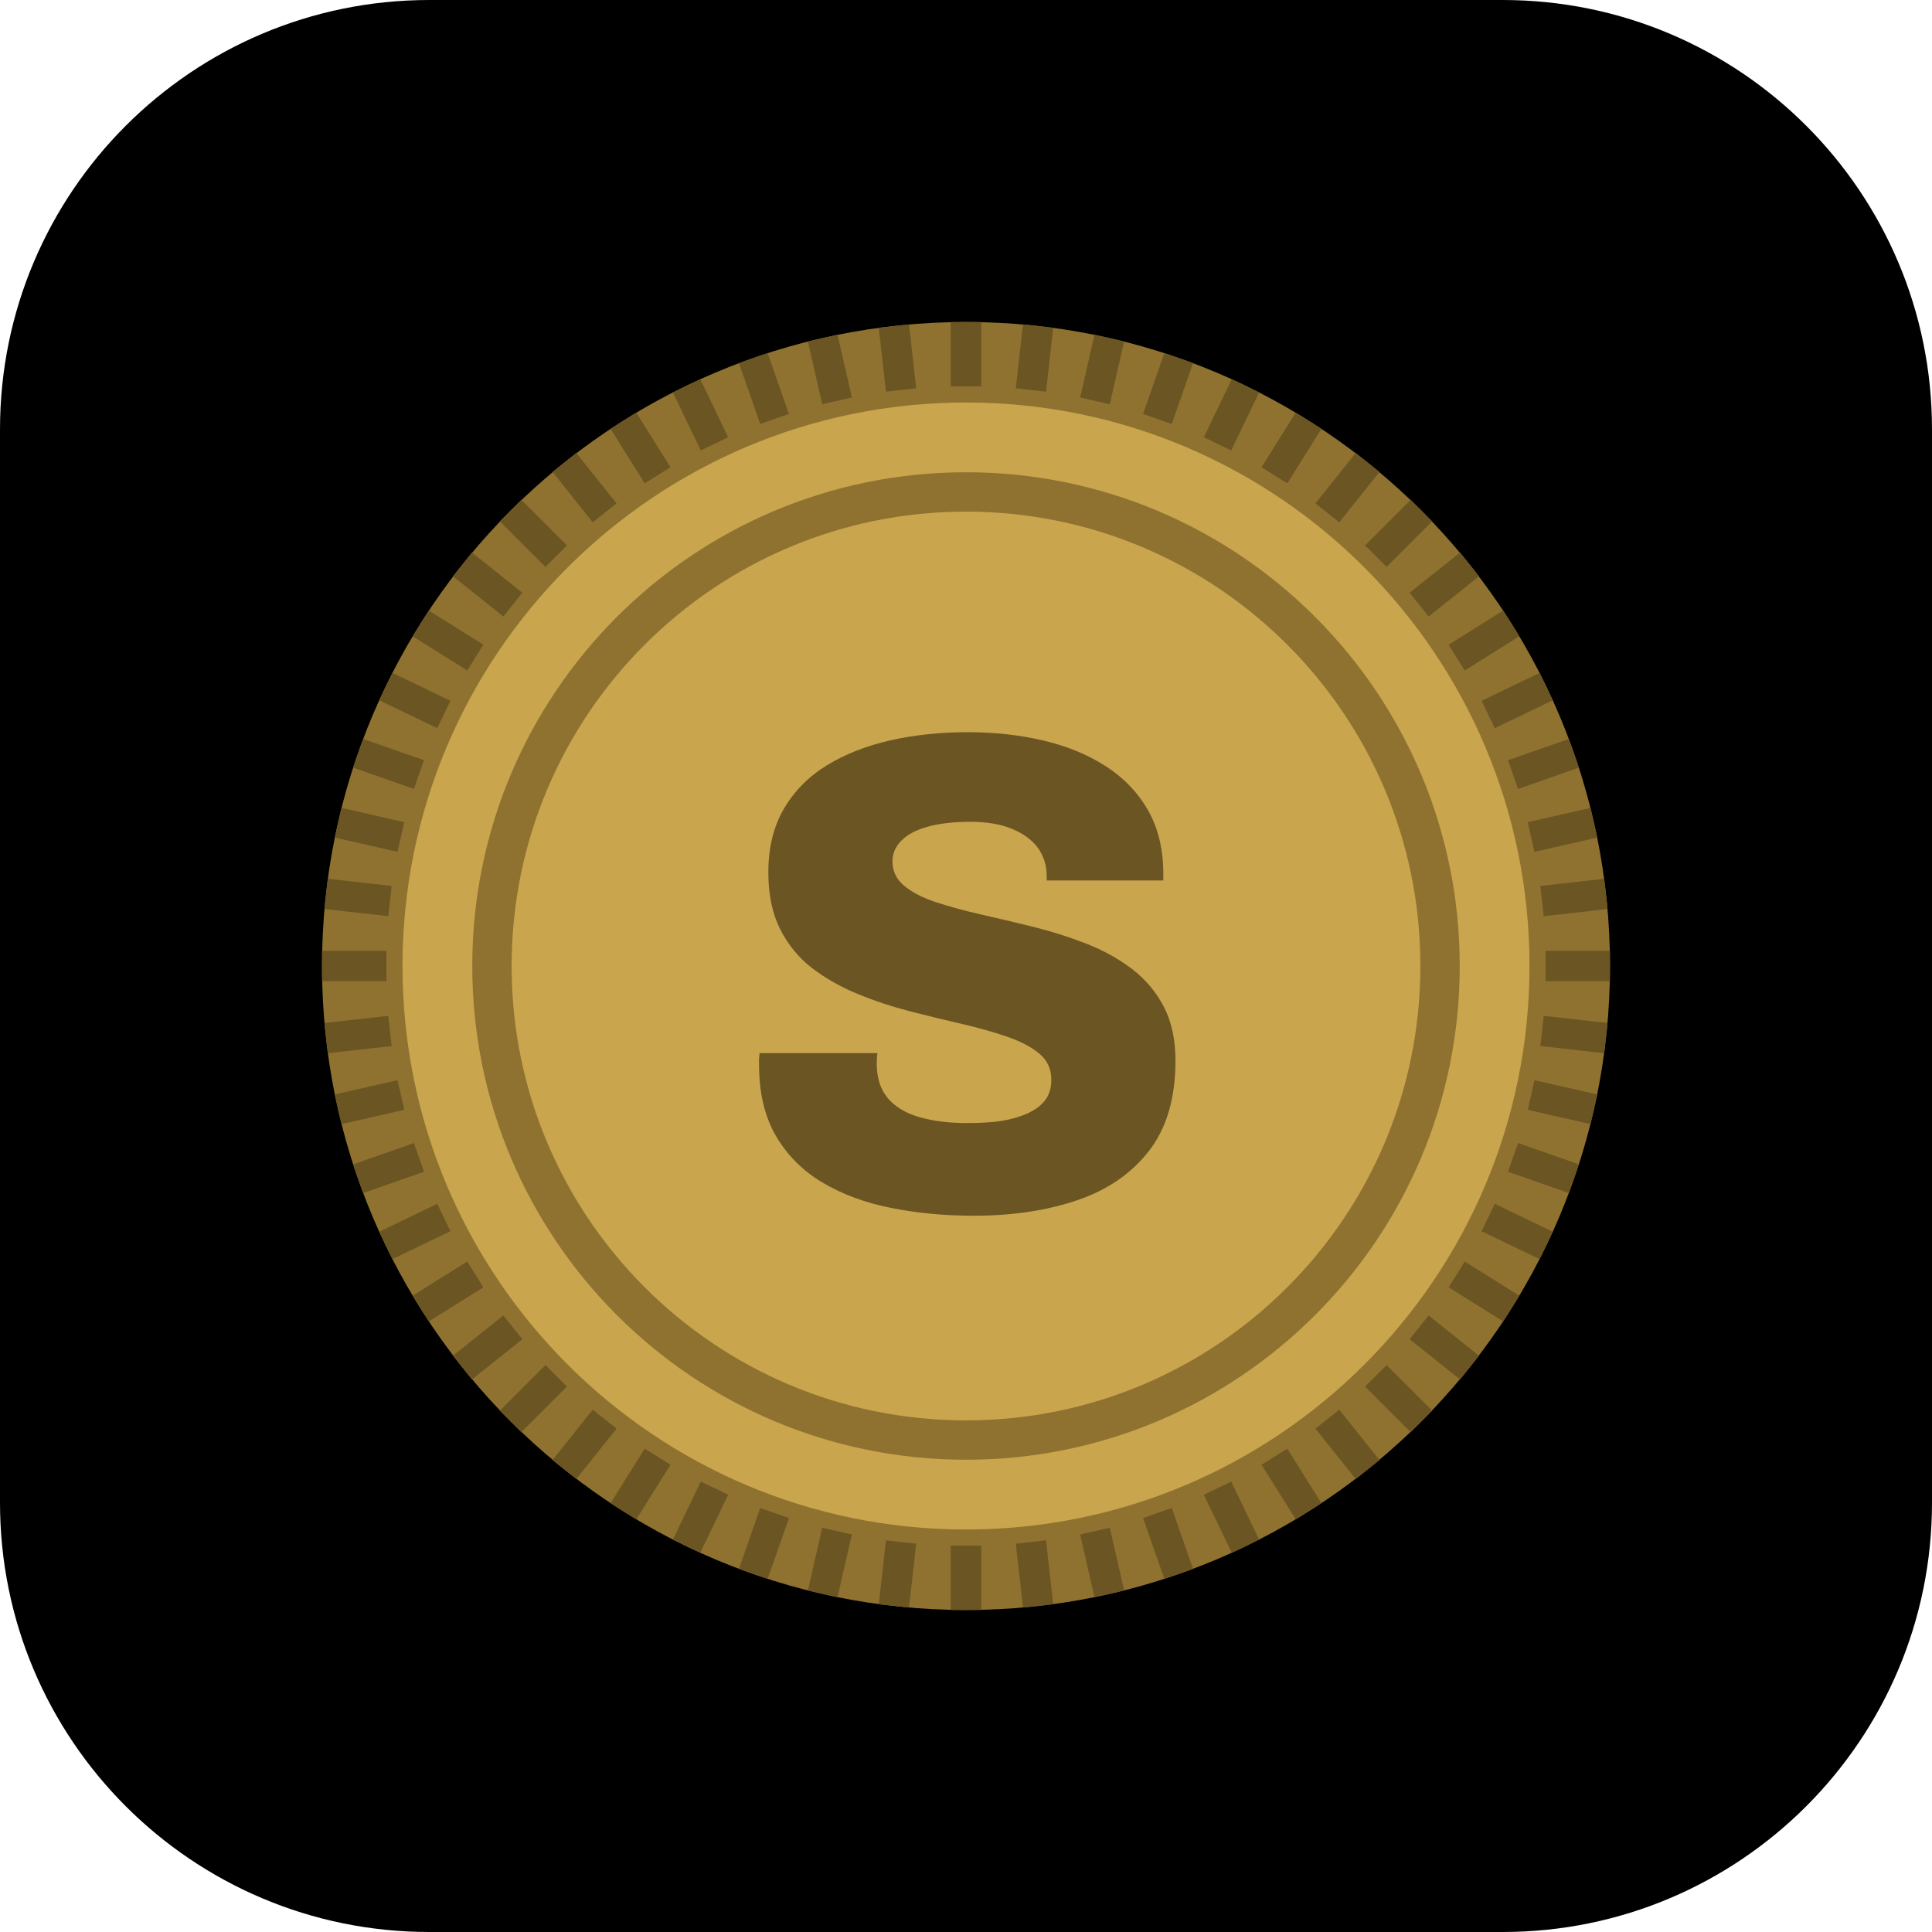
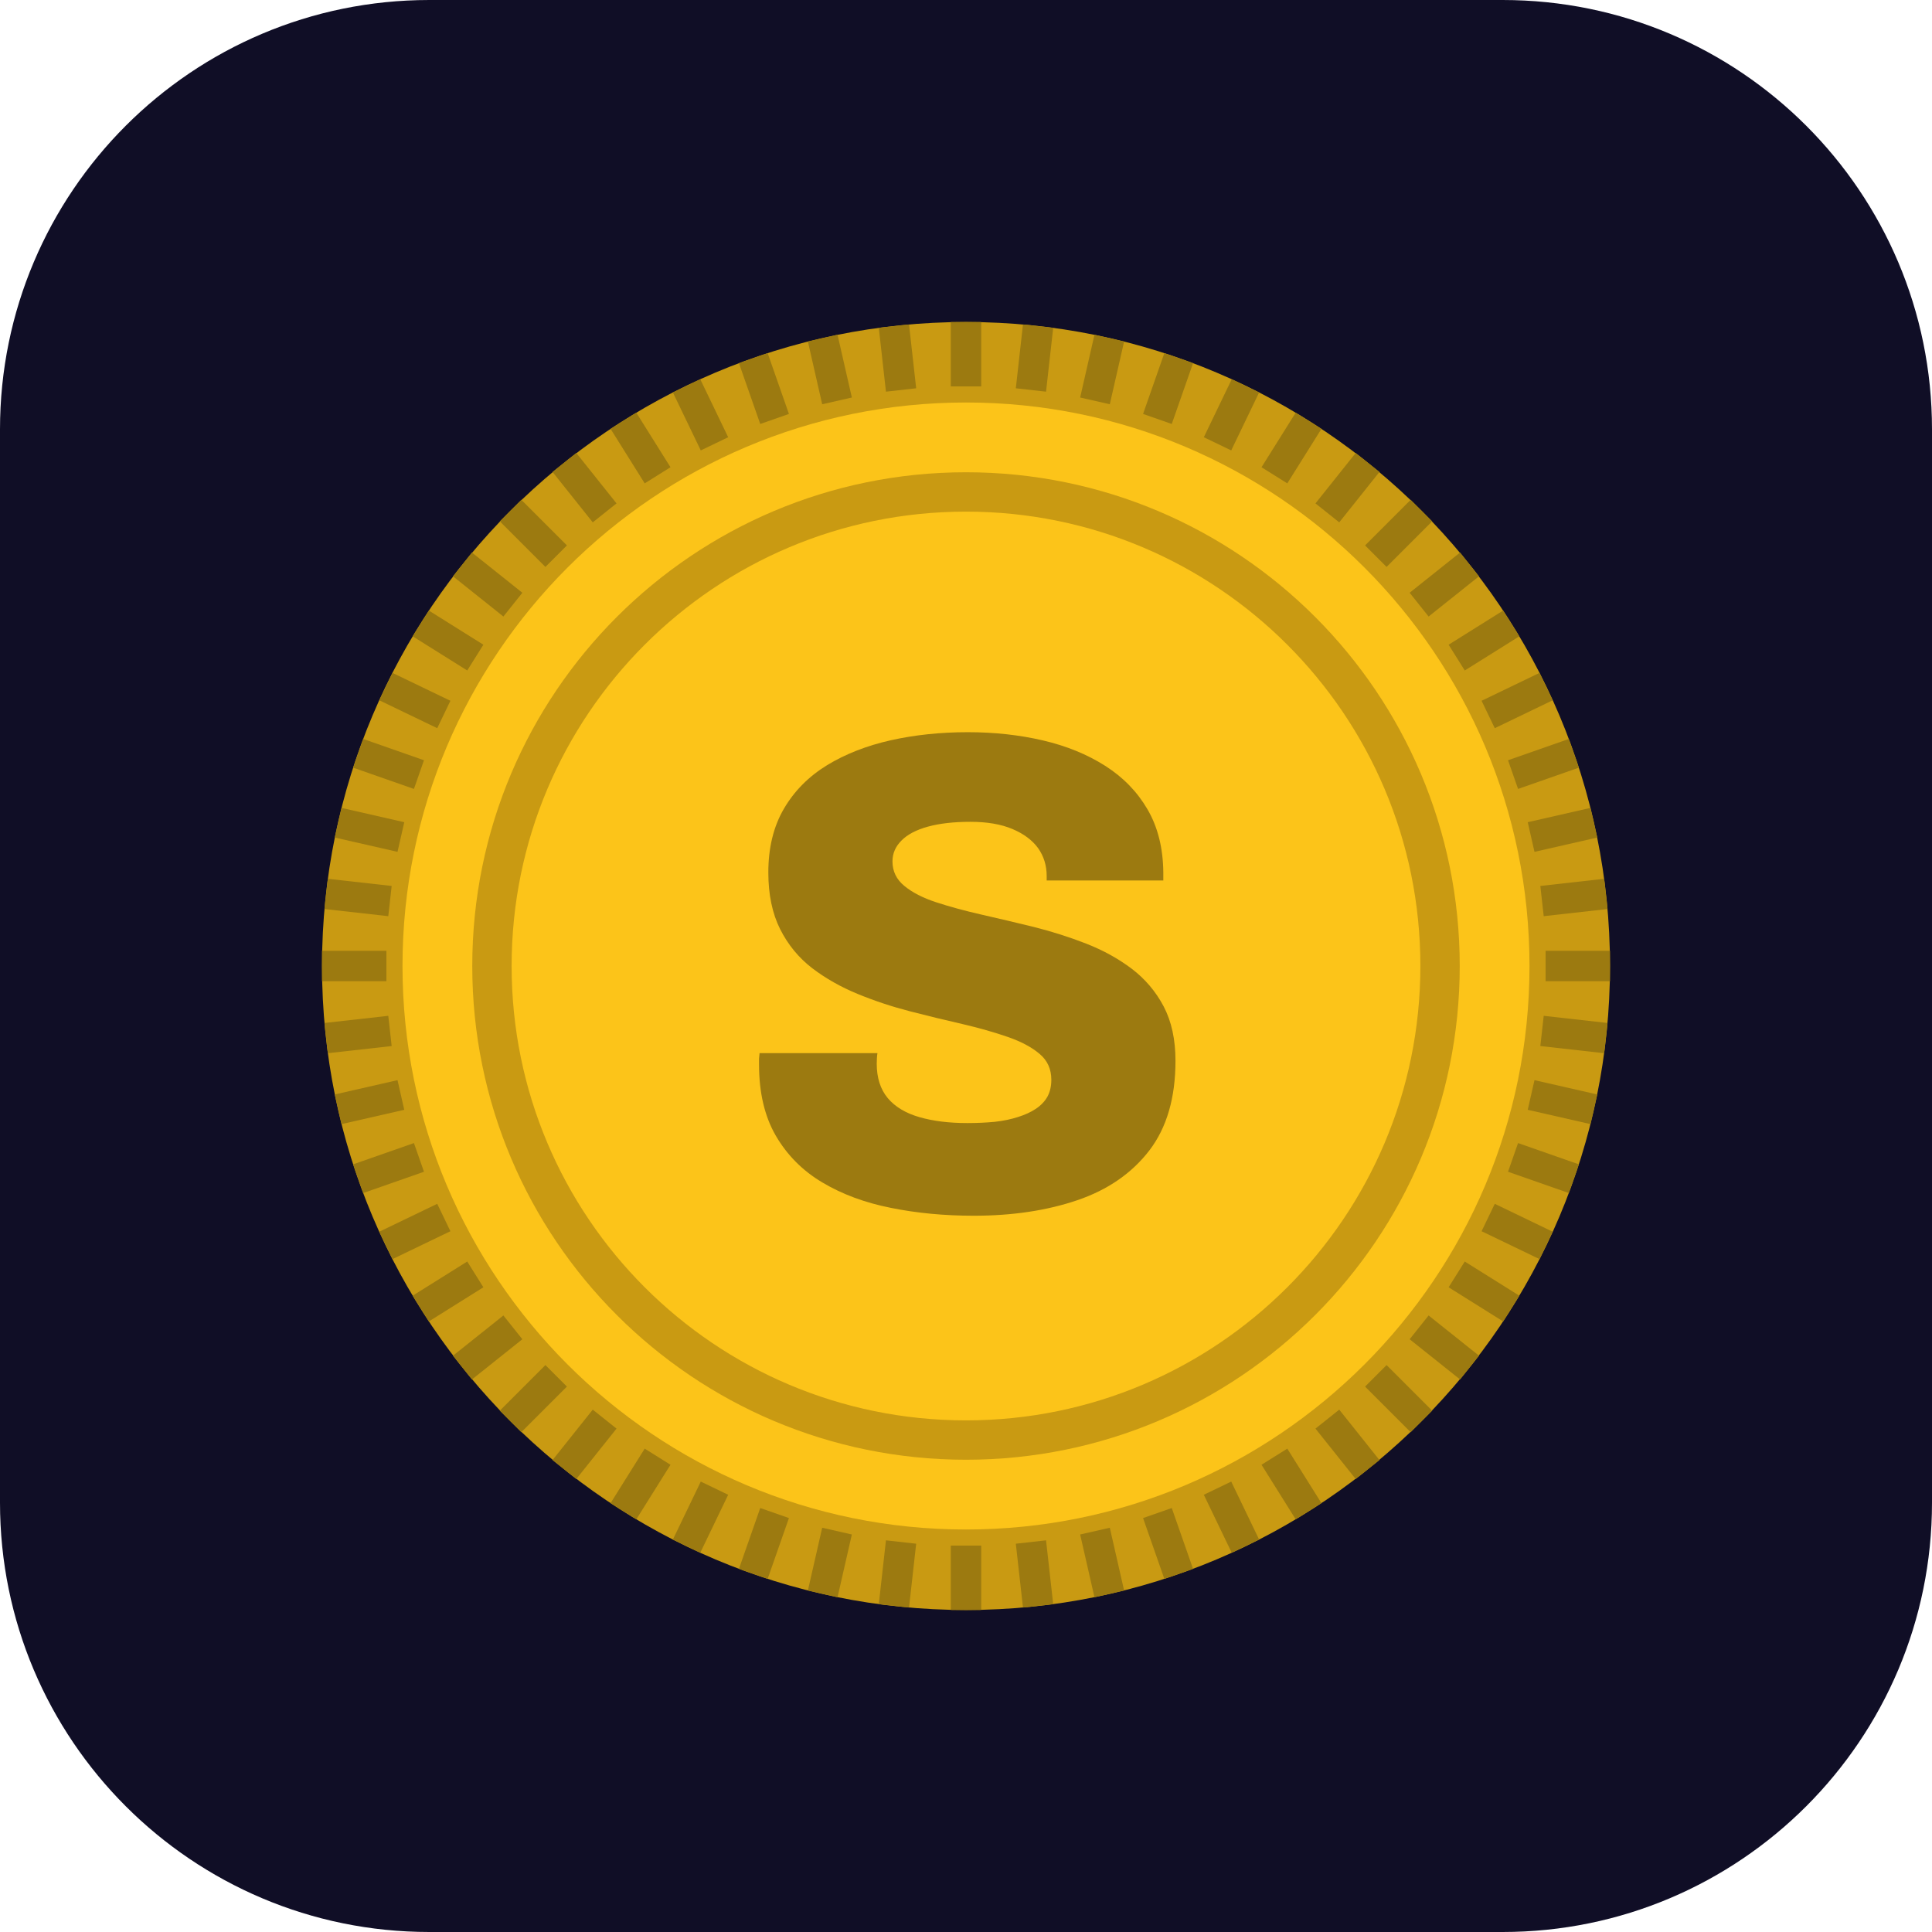
<svg xmlns="http://www.w3.org/2000/svg" viewBox="0 0 108 108">
-   <rect width="108" height="108" rx="24" fill="#000000" />
-   <circle cx="54" cy="54" r="36" fill="#8F7230" />
-   <path d="M86.40,54.00L90.00,54.00M86.20,57.63L89.77,58.03M85.59,61.21L89.10,62.01M84.58,64.70L87.98,65.89M83.19,68.06L86.43,69.62M81.43,71.24L84.48,73.15M79.33,74.20L82.15,76.45M76.91,76.91L79.46,79.46M74.20,79.33L76.45,82.15M71.24,81.43L73.15,84.48M68.06,83.19L69.62,86.43M64.70,84.58L65.89,87.98M61.21,85.59L62.01,89.10M57.63,86.20L58.03,89.77M54.00,86.40L54.00,90.00M50.37,86.20L49.97,89.77M46.79,85.59L45.99,89.10M43.30,84.58L42.11,87.98M39.94,83.19L38.38,86.43M36.76,81.43L34.85,84.48M33.80,79.33L31.55,82.15M31.09,76.91L28.54,79.46M28.67,74.20L25.85,76.45M26.57,71.24L23.52,73.15M24.81,68.06L21.57,69.62M23.42,64.70L20.02,65.89M22.41,61.21L18.90,62.01M21.80,57.63L18.23,58.03M21.60,54.00L18.00,54.00M21.80,50.37L18.23,49.97M22.41,46.79L18.90,45.99M23.42,43.30L20.02,42.11M24.81,39.94L21.57,38.38M26.57,36.76L23.52,34.85M28.67,33.80L25.85,31.55M31.09,31.09L28.54,28.54M33.80,28.67L31.55,25.85M36.76,26.57L34.85,23.52M39.94,24.81L38.38,21.57M43.30,23.42L42.11,20.02M46.79,22.41L45.99,18.90M50.37,21.80L49.97,18.23M54.00,21.60L54.00,18.00M57.63,21.80L58.03,18.23M61.21,22.41L62.01,18.90M64.70,23.42L65.89,20.02M68.06,24.81L69.62,21.57M71.24,26.57L73.15,23.52M74.20,28.67L76.45,25.85M76.91,31.09L79.46,28.54M79.33,33.80L82.15,31.55M81.43,36.76L84.48,34.85M83.19,39.94L86.43,38.38M84.58,43.30L87.98,42.11M85.59,46.79L89.10,45.99M86.20,50.37L89.77,49.97" stroke="#6B5523" stroke-width="1.7" />
-   <circle cx="54" cy="54" r="31.5" fill="#C9A54E" />
-   <circle cx="54" cy="54" r="26.5" fill="none" stroke="#8F7230" stroke-width="2.2" />
-   <path d="M54.43 67.96Q51.97 67.96 49.8 67.52Q47.63 67.09 45.97 66.1Q44.32 65.12 43.37 63.49Q42.43 61.87 42.43 59.5Q42.43 59.36 42.43 59.18Q42.44 59.01 42.46 58.87H49.05Q49.03 58.99 49.02 59.16Q49.01 59.32 49.01 59.46Q49.01 60.65 49.63 61.39Q50.25 62.12 51.4 62.45Q52.55 62.78 54.07 62.78Q54.89 62.78 55.61 62.71Q56.33 62.63 56.91 62.44Q57.49 62.26 57.91 61.98Q58.34 61.69 58.56 61.29Q58.77 60.89 58.77 60.36Q58.77 59.46 58.11 58.91Q57.45 58.35 56.32 57.96Q55.19 57.57 53.78 57.24Q52.37 56.92 50.86 56.53Q49.35 56.14 47.94 55.56Q46.53 54.98 45.4 54.12Q44.27 53.25 43.61 51.94Q42.95 50.62 42.95 48.77Q42.95 46.7 43.82 45.21Q44.69 43.72 46.24 42.77Q47.79 41.83 49.8 41.38Q51.82 40.93 54.1 40.93Q56.33 40.93 58.3 41.39Q60.27 41.85 61.78 42.81Q63.29 43.77 64.15 45.25Q65.01 46.73 65.03 48.77V49.22H58.51V48.97Q58.51 48.09 58.03 47.41Q57.54 46.74 56.59 46.34Q55.64 45.94 54.25 45.94Q52.85 45.94 51.87 46.21Q50.89 46.48 50.39 46.99Q49.89 47.49 49.89 48.15Q49.89 48.98 50.55 49.52Q51.21 50.07 52.34 50.44Q53.47 50.81 54.88 51.13Q56.29 51.45 57.8 51.82Q59.31 52.2 60.72 52.75Q62.13 53.3 63.26 54.15Q64.39 55.01 65.05 56.26Q65.71 57.52 65.71 59.3Q65.71 62.4 64.25 64.31Q62.78 66.22 60.23 67.09Q57.68 67.96 54.43 67.96Z" fill="#6B5523" />
+   <rect width="108" height="108" rx="24" fill="#100E26" />
+   <circle cx="54" cy="54" r="36" fill="#C99A12" />
+   <path d="M86.40,54.00L90.00,54.00M86.20,57.63L89.77,58.03M85.59,61.21L89.10,62.01M84.58,64.70L87.98,65.89M83.19,68.06L86.43,69.62M81.43,71.24L84.48,73.15M79.33,74.20L82.15,76.45M76.91,76.91L79.46,79.46M74.20,79.33L76.45,82.15M71.24,81.43L73.15,84.48M68.06,83.19L69.62,86.43M64.70,84.58L65.89,87.98M61.21,85.59L62.01,89.10M57.63,86.20L58.03,89.77M54.00,86.40L54.00,90.00M50.37,86.20L49.97,89.77M46.79,85.59L45.99,89.10M43.30,84.58L42.11,87.98M39.94,83.19L38.38,86.43M36.76,81.43L34.85,84.48M33.80,79.33L31.55,82.15M31.09,76.91L28.54,79.46M28.67,74.20L25.85,76.45M26.57,71.24L23.52,73.15M24.81,68.06L21.57,69.62M23.42,64.70L20.02,65.89M22.41,61.21L18.90,62.01M21.80,57.63L18.23,58.03M21.60,54.00L18.00,54.00M21.80,50.37L18.23,49.97M22.41,46.79L18.90,45.99M23.42,43.30L20.02,42.11M24.81,39.94L21.57,38.38M26.57,36.76L23.52,34.85M28.67,33.80L25.85,31.55M31.09,31.09L28.54,28.54M33.80,28.67L31.55,25.85M36.76,26.57L34.85,23.52M39.94,24.81L38.38,21.57M43.30,23.42L42.11,20.02M46.79,22.41L45.99,18.90M50.37,21.80L49.97,18.23M54.00,21.60L54.00,18.00M57.63,21.80L58.03,18.23M61.21,22.41L62.01,18.90M64.70,23.42L65.89,20.02M68.06,24.81L69.62,21.57M71.24,26.57L73.15,23.52M74.20,28.67L76.45,25.85M76.91,31.09L79.46,28.54M79.33,33.80L82.15,31.55M81.43,36.76L84.48,34.85M83.19,39.94L86.43,38.38M84.58,43.30L87.98,42.11M85.59,46.79L89.10,45.99M86.20,50.37L89.77,49.97" stroke="#9C7A10" stroke-width="1.7" />
+   <circle cx="54" cy="54" r="31.5" fill="#FCC419" />
+   <circle cx="54" cy="54" r="26.5" fill="none" stroke="#C99A12" stroke-width="2.2" />
+   <path d="M54.43 67.96Q51.97 67.96 49.8 67.52Q47.63 67.09 45.97 66.1Q44.32 65.12 43.37 63.49Q42.43 61.87 42.43 59.5Q42.43 59.36 42.43 59.18Q42.44 59.01 42.46 58.87H49.05Q49.03 58.99 49.02 59.16Q49.01 59.32 49.01 59.46Q49.01 60.65 49.63 61.39Q50.25 62.12 51.4 62.45Q52.55 62.78 54.07 62.78Q54.89 62.78 55.61 62.71Q56.33 62.63 56.91 62.44Q57.49 62.26 57.91 61.98Q58.34 61.69 58.56 61.29Q58.77 60.89 58.77 60.36Q58.77 59.46 58.11 58.91Q57.45 58.35 56.32 57.96Q55.19 57.57 53.78 57.24Q52.37 56.92 50.86 56.53Q49.35 56.14 47.94 55.56Q46.53 54.98 45.4 54.12Q44.27 53.25 43.61 51.94Q42.95 50.62 42.95 48.77Q42.95 46.7 43.82 45.21Q44.69 43.72 46.24 42.77Q47.79 41.83 49.8 41.38Q51.82 40.93 54.1 40.93Q56.33 40.93 58.3 41.39Q60.27 41.85 61.78 42.81Q63.29 43.77 64.15 45.25Q65.01 46.73 65.03 48.77V49.22H58.51V48.97Q58.51 48.09 58.03 47.41Q57.54 46.74 56.59 46.34Q55.64 45.94 54.25 45.94Q52.85 45.94 51.87 46.21Q50.89 46.48 50.39 46.99Q49.89 47.49 49.89 48.15Q49.89 48.98 50.55 49.52Q51.21 50.07 52.34 50.44Q53.47 50.81 54.88 51.13Q56.29 51.45 57.8 51.82Q59.31 52.2 60.72 52.75Q62.13 53.3 63.26 54.15Q64.39 55.01 65.05 56.26Q65.71 57.52 65.71 59.3Q65.71 62.4 64.25 64.31Q62.78 66.22 60.23 67.09Q57.68 67.96 54.43 67.96Z" fill="#9C7A10" />
</svg>
